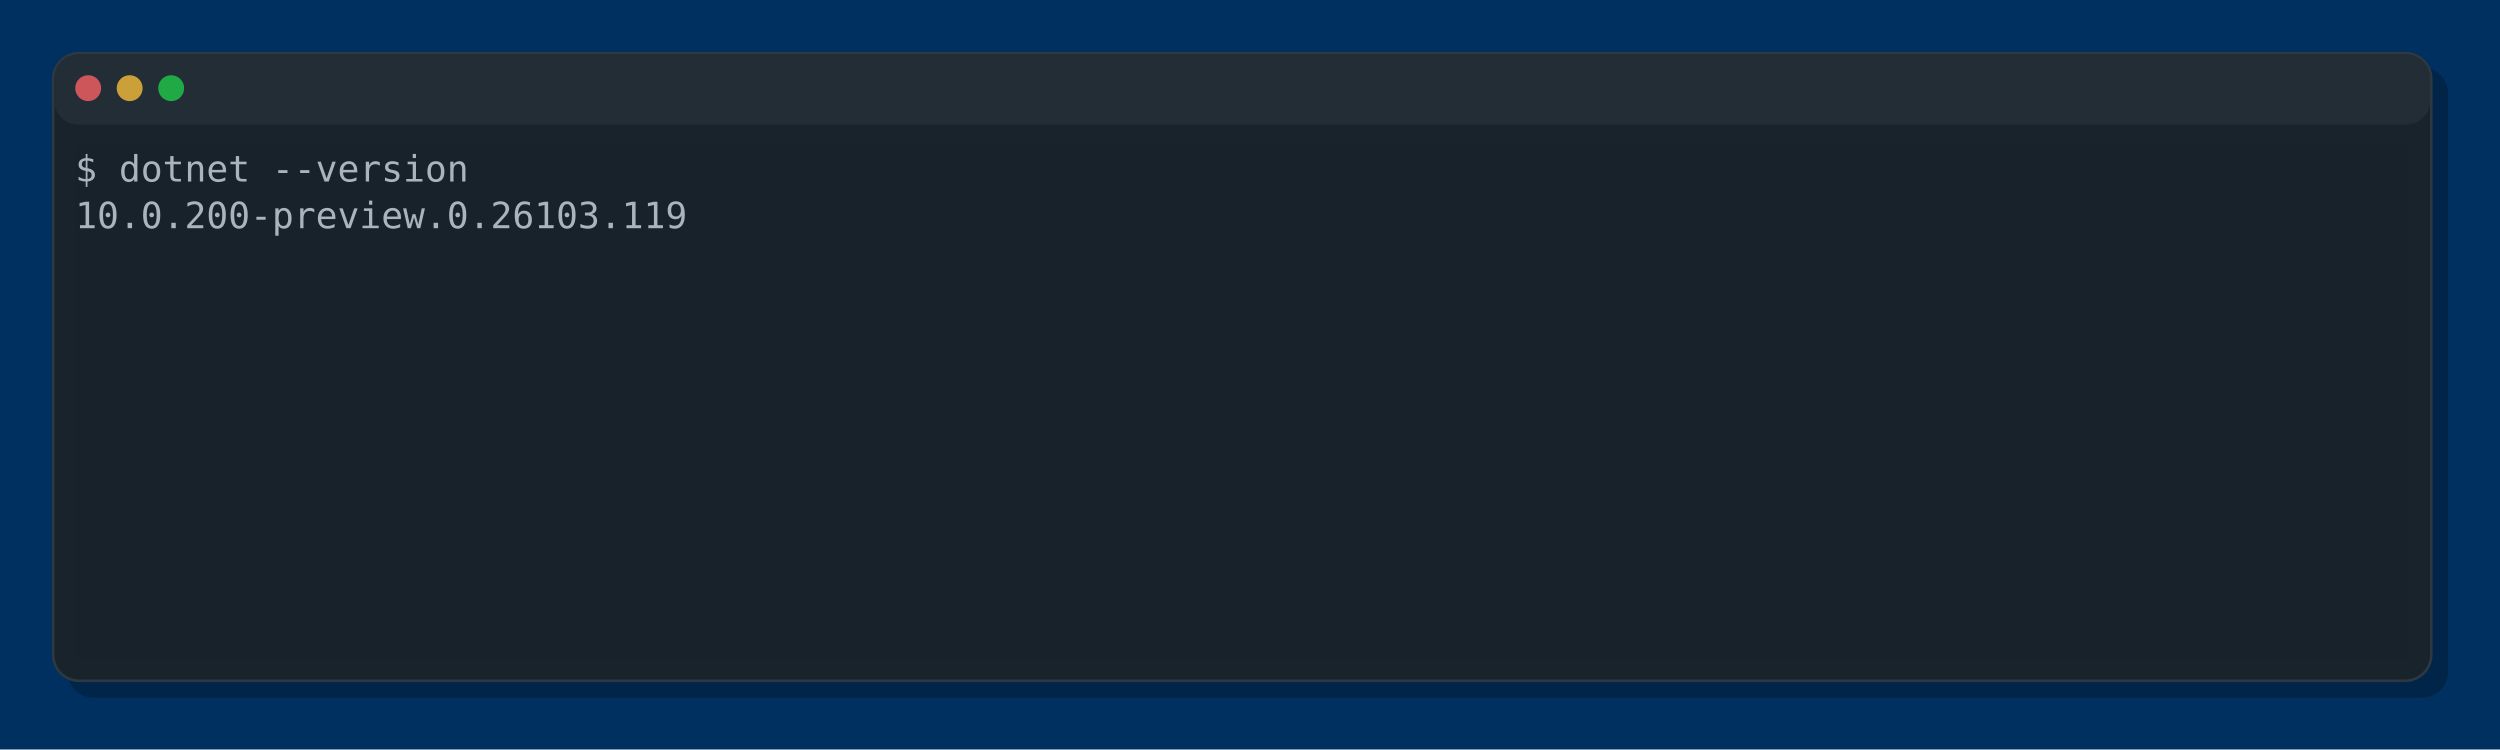
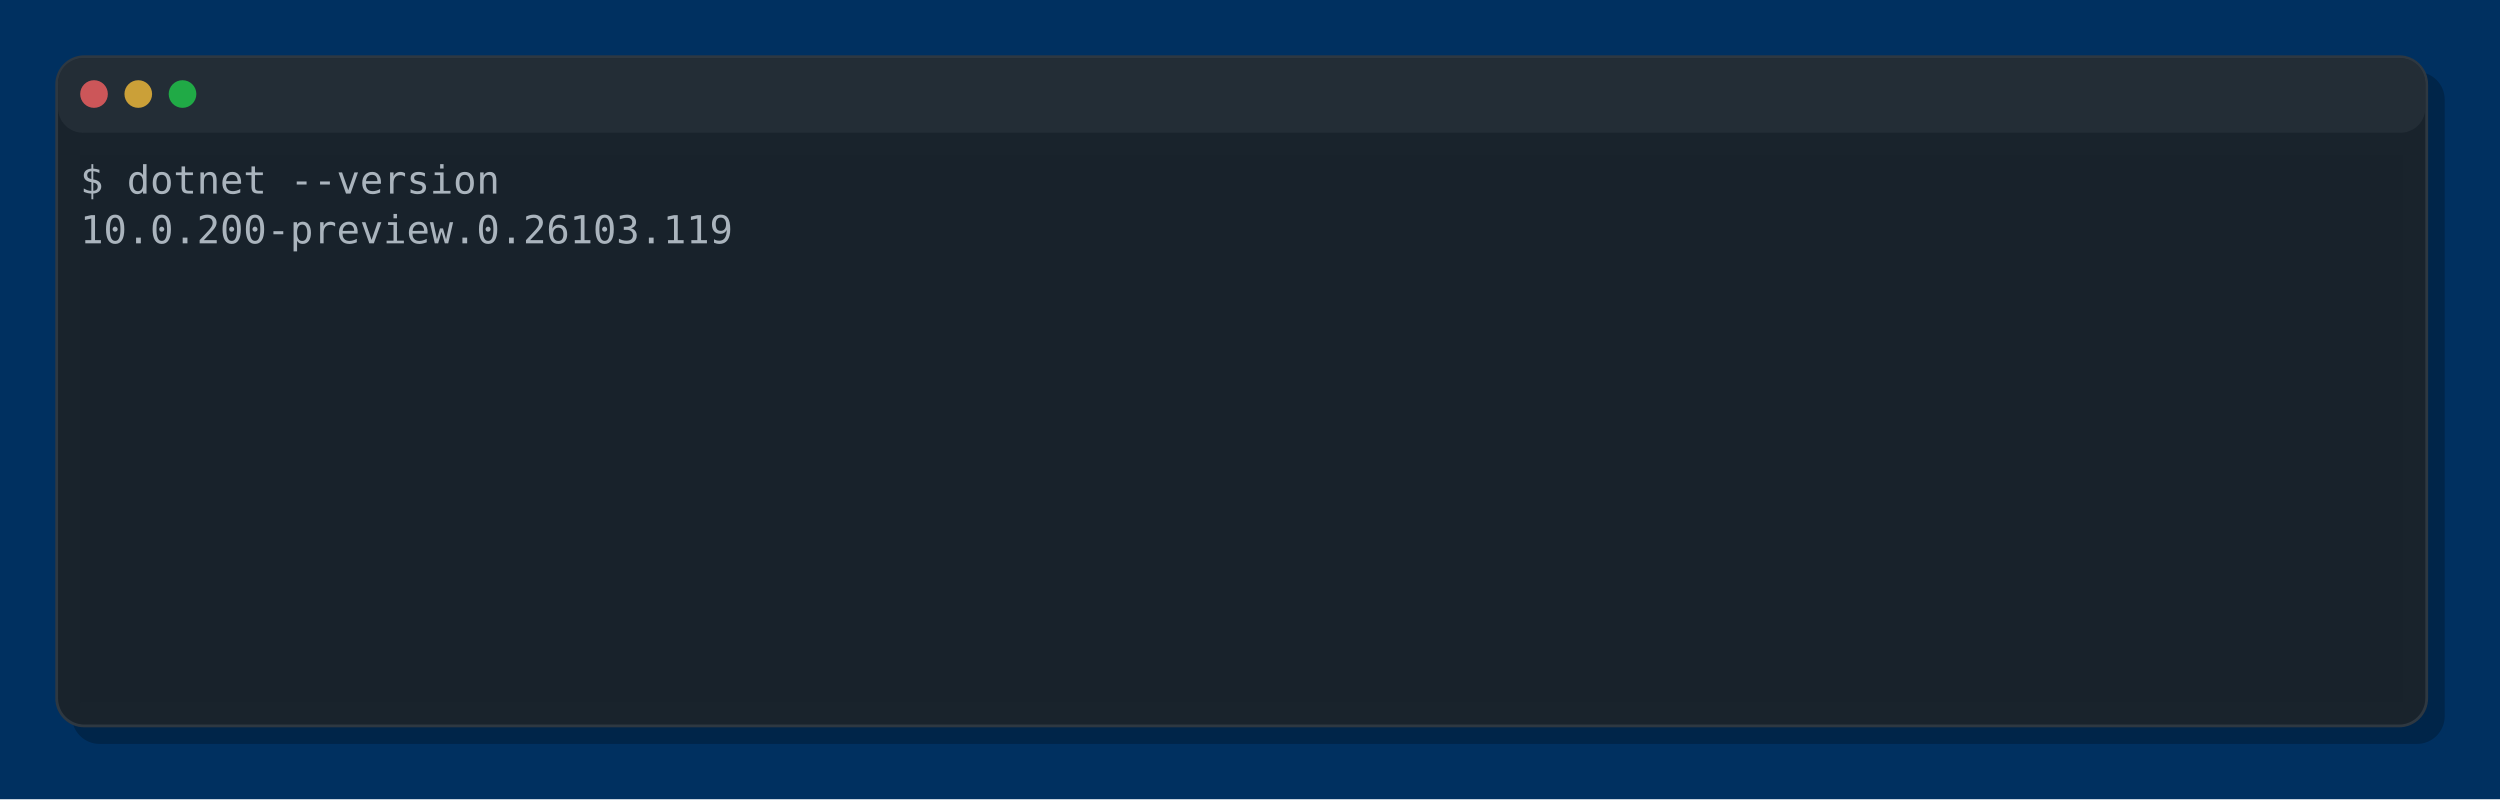
- <svg xmlns="http://www.w3.org/2000/svg" viewBox="0 0 964 289" role="img" aria-label="console2svg output">
+ <svg xmlns="http://www.w3.org/2000/svg" viewBox="0 0 904 289" role="img" aria-label="console2svg output">
  <style>.crt{font-family:ui-monospace,"Cascadia Mono","Segoe UI Mono","SFMono-Regular",Menlo,monospace;font-size:14px;}text{dominant-baseline:alphabetic;}.bg{shape-rendering:crispEdges;}</style>
-   <rect width="964" height="289" fill="#003060" />
+   <rect width="904" height="289" fill="#003060" />
  <g opacity="0.8">
-     <rect x="26" y="26" rx="10" ry="10" width="918" height="243" fill="black" fill-opacity="0.3" />
-     <rect x="20.5" y="20.5" rx="10" ry="10" width="917" height="242" fill="#1f1f1f" stroke="#3a3a3a" />
-     <rect x="21" y="21" rx="9" ry="9" width="916" height="27" fill="#2c2c2c" />
+     <rect x="26" y="26" rx="10" ry="10" width="858" height="243" fill="black" fill-opacity="0.3" />
+     <rect x="20.5" y="20.5" rx="10" ry="10" width="857" height="242" fill="#1f1f1f" stroke="#3a3a3a" />
+     <rect x="21" y="21" rx="9" ry="9" width="856" height="27" fill="#2c2c2c" />
    <circle cx="34" cy="34" r="5" fill="#ff5f57" />
    <circle cx="50" cy="34" r="5" fill="#febc2e" />
    <circle cx="66" cy="34" r="5" fill="#28c840" />
-     <rect x="29" y="56" width="900" height="18" fill="#1e1e1e" />
+     <rect x="29" y="56" width="840" height="18" fill="#1e1e1e" />
    <text class="crt" x="29" y="70" fill="#d4d4d4">$ dotnet --version</text>
    <g transform="translate(29 74)">
-       <rect width="900" height="180" fill="#1e1e1e" />
-       <text class="crt" x="0" y="14" fill="#d4d4d4" textLength="252" lengthAdjust="spacingAndGlyphs">10.0.200-preview.0.26103.119</text>
+       <rect width="840" height="180" fill="#1e1e1e" />
+       <text class="crt" x="0" y="14" fill="#d4d4d4" textLength="235.2" lengthAdjust="spacingAndGlyphs">10.0.200-preview.0.26103.119</text>
    </g>
  </g>
</svg>
